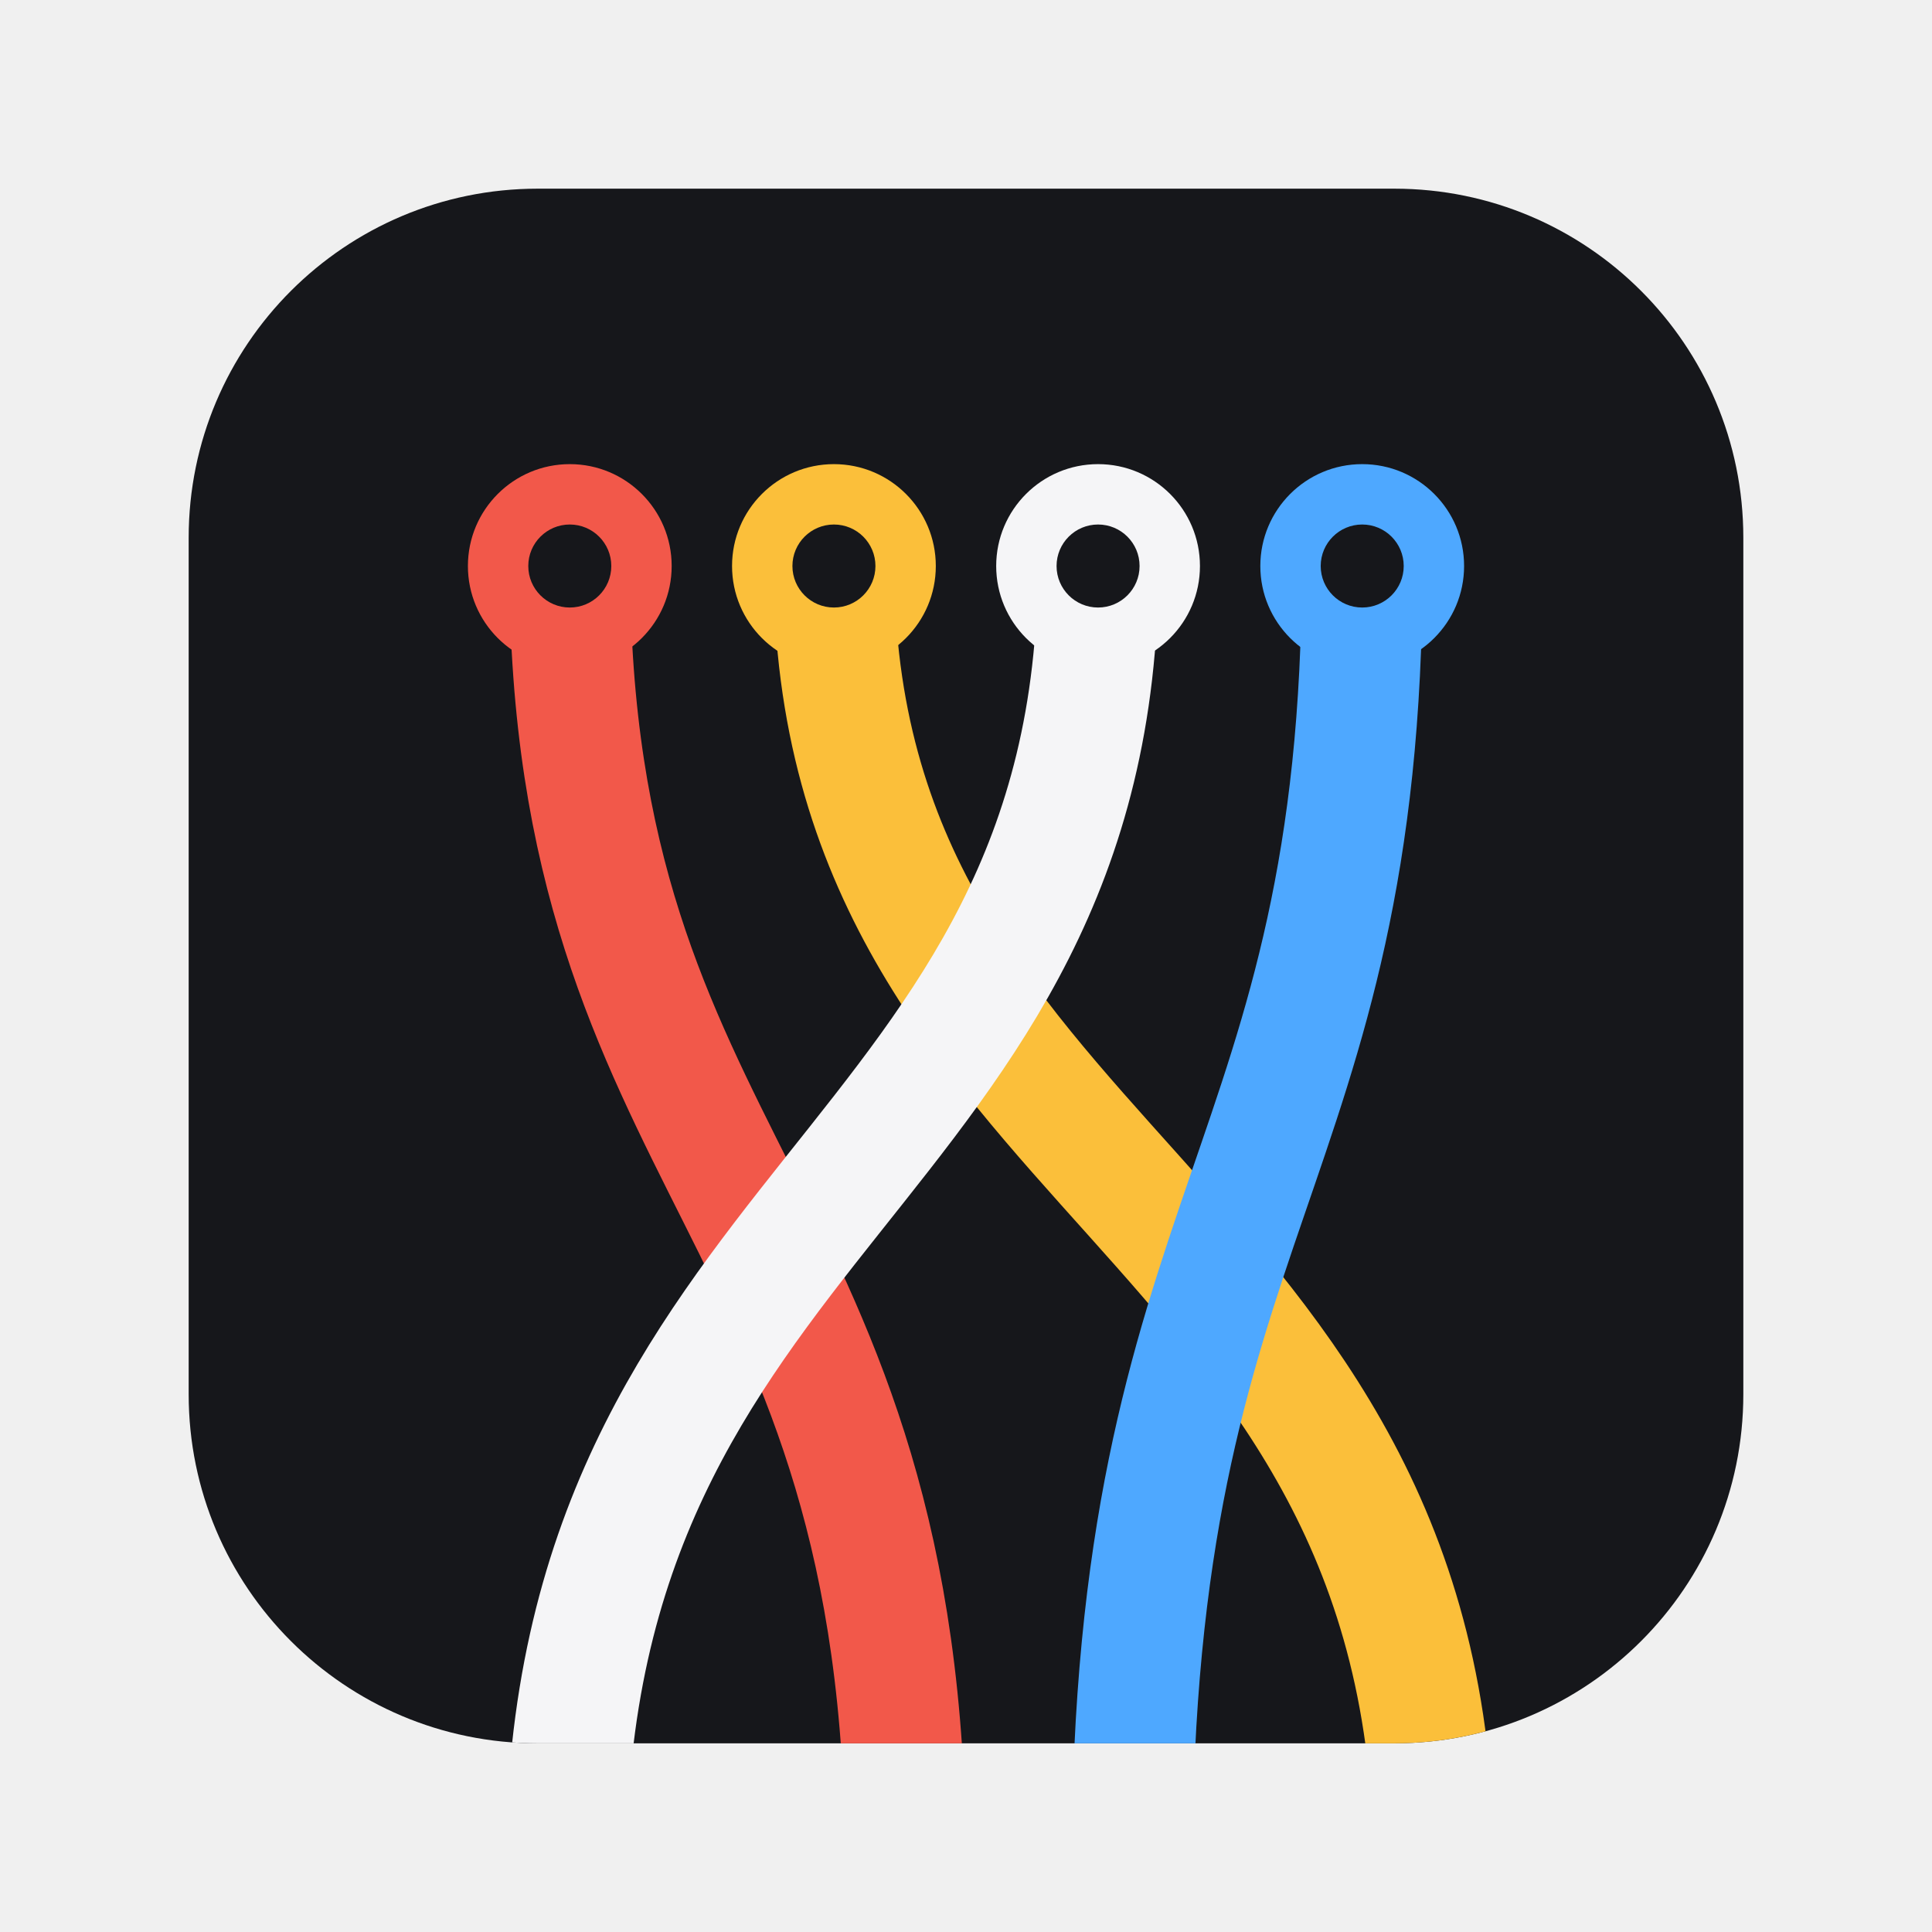
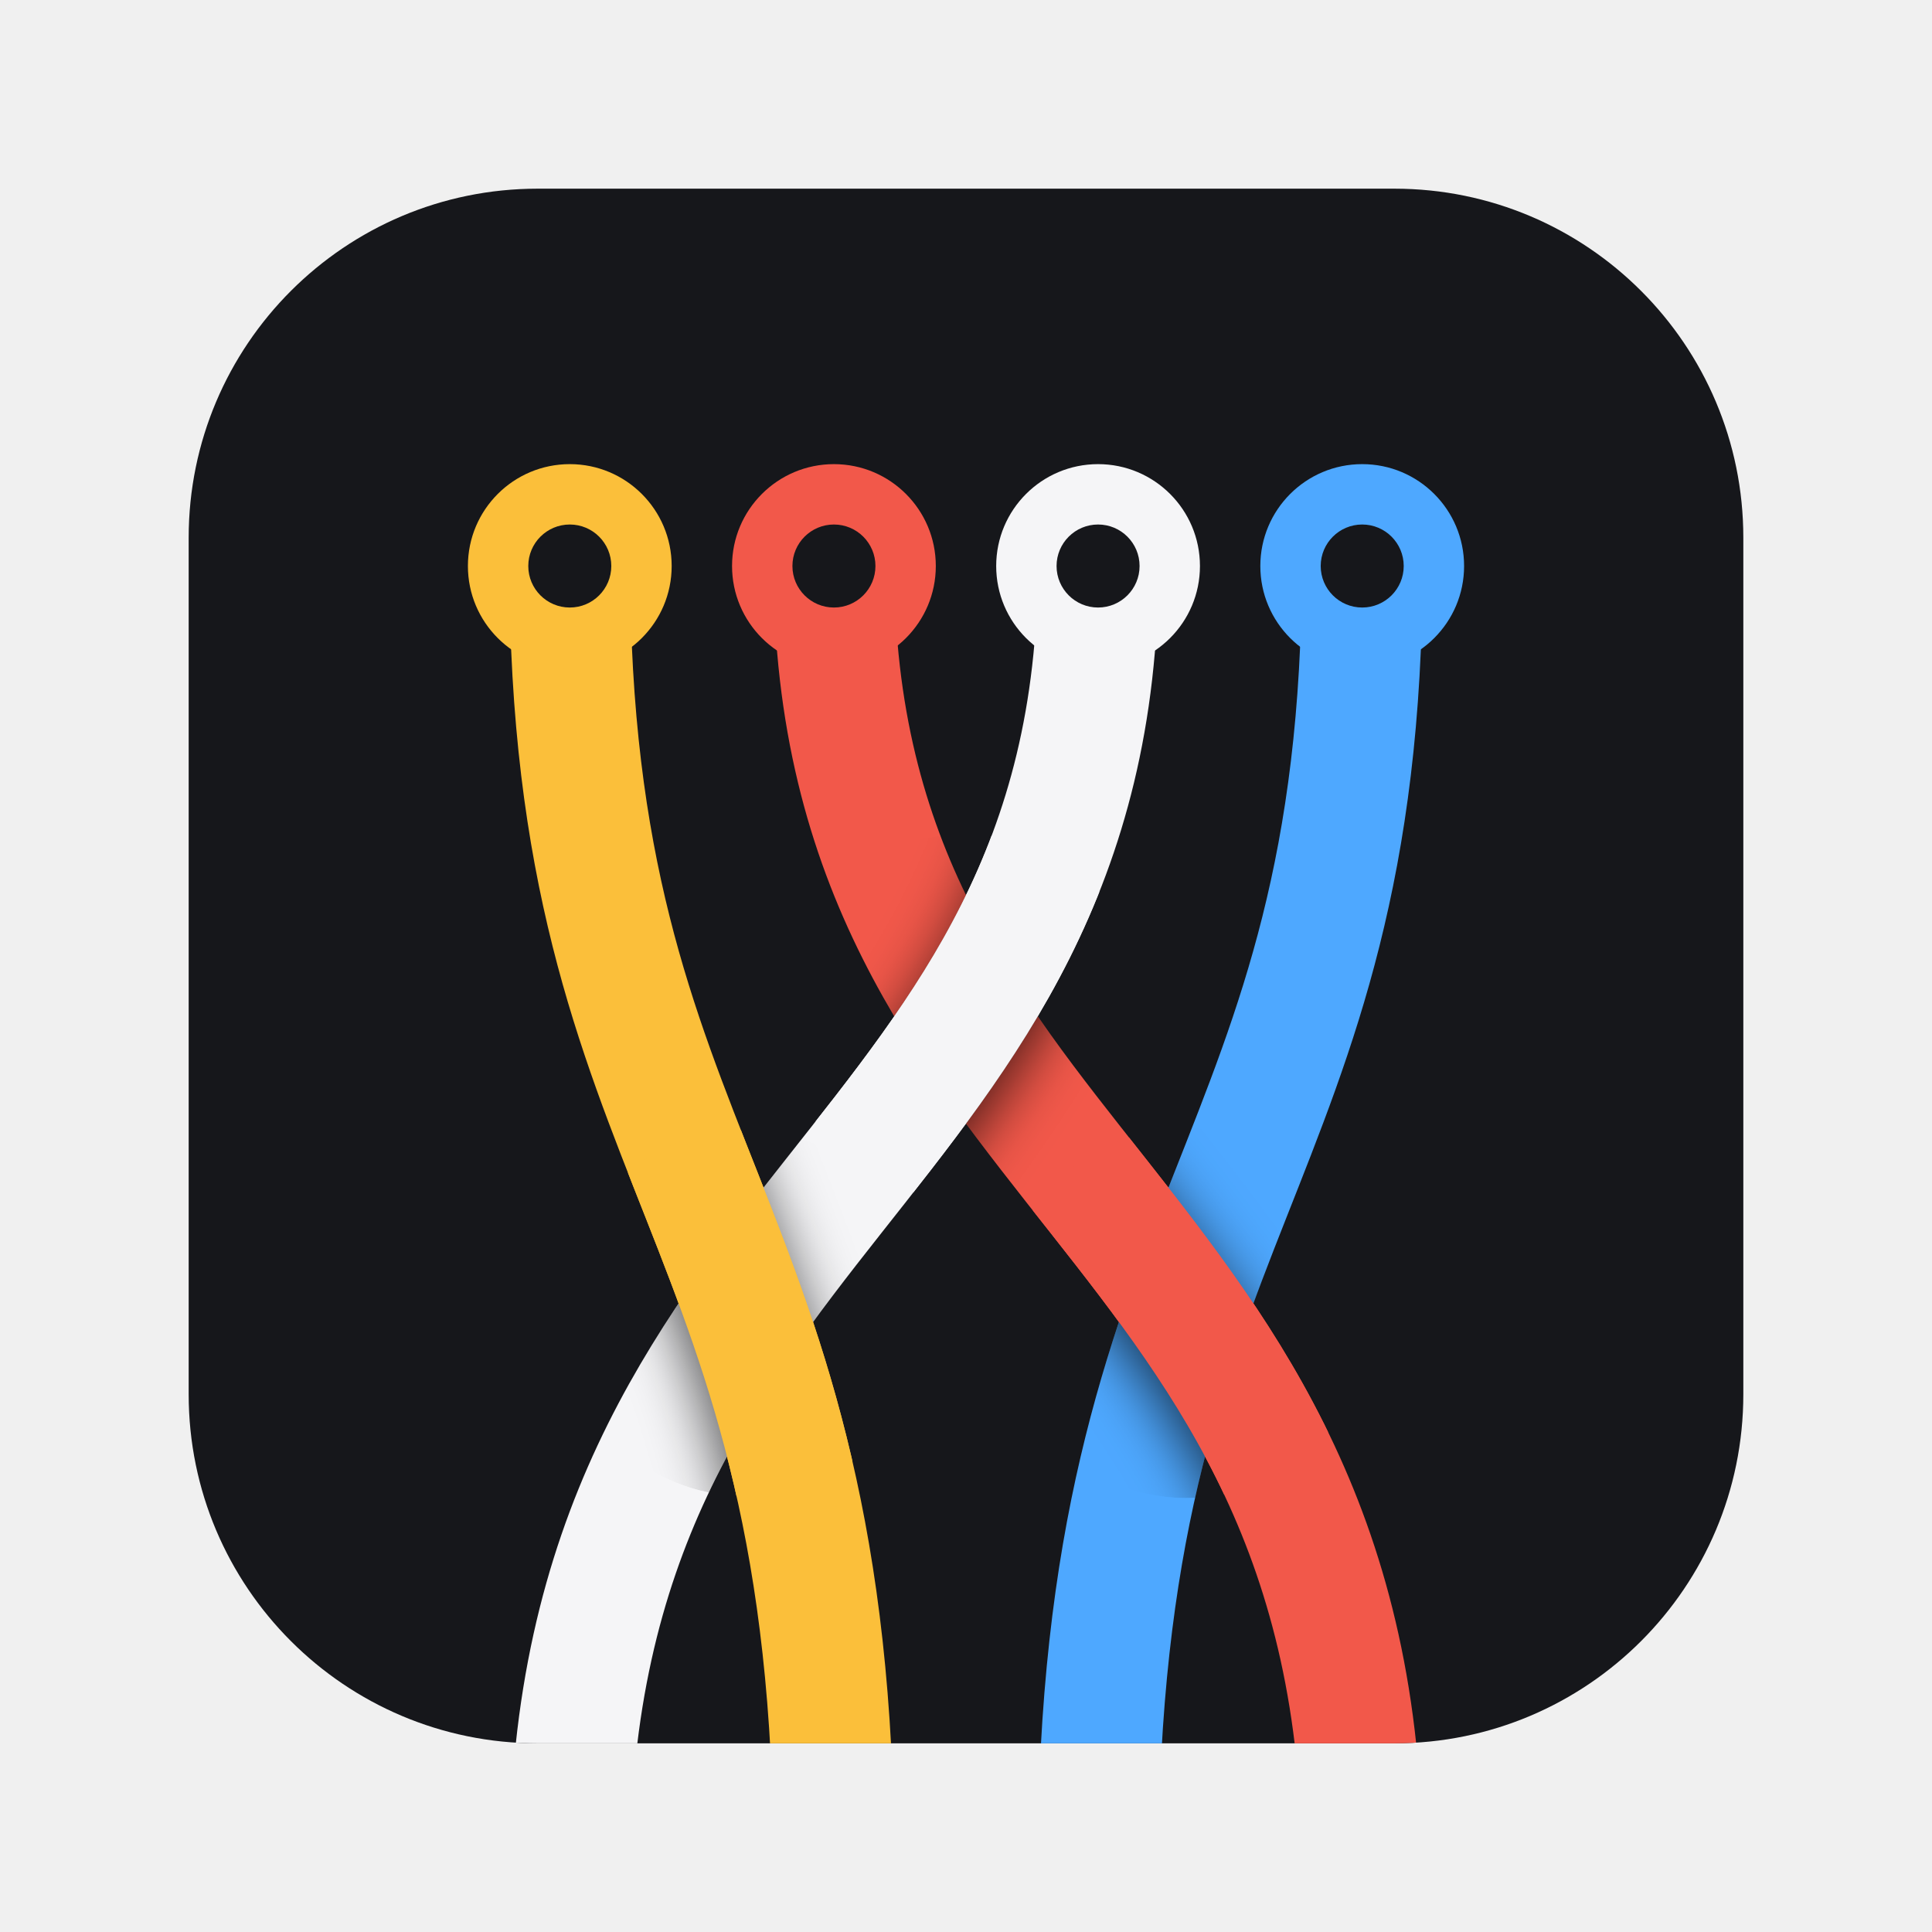
<svg xmlns="http://www.w3.org/2000/svg" viewBox="0 0 1024 1024">
  <defs>
    <clipPath id="c">
      <rect x="100" y="100" width="824" height="824" rx="185" />
    </clipPath>
+     <filter id="s" x="-50%" y="-50%" width="200%" height="200%">
+       <feGaussianBlur stdDeviation="16.0" />
+     </filter>
+     <clipPath id="k0">
+       <circle cx="395" cy="696" r="97" />
+     </clipPath>
+     <mask id="m0" maskUnits="userSpaceOnUse" x="0" y="0" width="1024" height="1200">
+       <path d="M582 300 C 582 620, 302 640, 302 990 L302 1100" stroke="#fff" stroke-width="64" fill="none" />
+     </mask>
+     <clipPath id="k1">
+       <circle cx="512" cy="539" r="97" />
+     </clipPath>
+     <mask id="m1" maskUnits="userSpaceOnUse" x="0" y="0" width="1024" height="1200">
+       <path d="M442 300 C 442 620, 722 640, 722 990 L722 1100" stroke="#fff" stroke-width="64" fill="none" />
+     </mask>
+     <clipPath id="k2">
+       <circle cx="629" cy="696" r="98" />
+     </clipPath>
+     <mask id="m2" maskUnits="userSpaceOnUse" x="0" y="0" width="1024" height="1200">
+       <path d="M722 300 C 722 620, 582 640, 582 990 L582 1100" stroke="#fff" stroke-width="64" fill="none" />
+     </mask>
  </defs>
  <rect x="100" y="100" width="824" height="824" rx="185" fill="#16171b" />
  <g clip-path="url(#c)">
    <g fill="none" stroke-linecap="round">
-       <path d="M302 300 C 302 620, 480 640, 480 990" stroke="#f2584a" stroke-width="64" />
-       <path d="M442 300 C 442 620, 760 640, 760 990" stroke="#fbbf3a" stroke-width="64" />
-       <path d="M582 300 C 582 620, 300 640, 300 990" stroke="#f5f5f7" stroke-width="64" />
-       <path d="M722 300 C 722 620, 600 640, 600 990" stroke="#4ea8ff" stroke-width="64" />
+       <path d="M302 300 C 302 620, 442 640, 442 990 L442 1100" stroke="#fbbf3a" stroke-width="64" />
+       <path d="M442 300 C 442 620, 722 640, 722 990 L722 1100" stroke="#f2584a" stroke-width="64" />
+       <path d="M582 300 C 582 620, 302 640, 302 990 L302 1100" stroke="#f5f5f7" stroke-width="64" />
+       <path d="M722 300 C 722 620, 582 640, 582 990 L582 1100" stroke="#4ea8ff" stroke-width="64" />
+       <g clip-path="url(#k0)">
+         <g mask="url(#m0)">
+           <path d="M302 300 C 302 620, 442 640, 442 990 L442 1100" stroke="#000" stroke-opacity="0.7" stroke-width="64" transform="translate(0 10.0)" filter="url(#s)" />
+         </g>
+         <path d="M302 300 C 302 620, 442 640, 442 990 L442 1100" stroke="#fbbf3a" stroke-width="64" />
+       </g>
+       <g clip-path="url(#k1)">
+         <g mask="url(#m1)">
+           <path d="M582 300 C 582 620, 302 640, 302 990 L302 1100" stroke="#000" stroke-opacity="0.7" stroke-width="64" transform="translate(0 10.0)" filter="url(#s)" />
+         </g>
+         <path d="M582 300 C 582 620, 302 640, 302 990 L302 1100" stroke="#f5f5f7" stroke-width="64" />
+       </g>
+       <g clip-path="url(#k2)">
+         <g mask="url(#m2)">
+           <path d="M442 300 C 442 620, 722 640, 722 990 L722 1100" stroke="#000" stroke-opacity="0.7" stroke-width="64" transform="translate(0 10.0)" filter="url(#s)" />
+         </g>
+         <path d="M442 300 C 442 620, 722 640, 722 990 L722 1100" stroke="#f2584a" stroke-width="64" />
+       </g>
    </g>
-     <circle cx="302" cy="300" r="54" fill="#f2584a" />
+     <circle cx="302" cy="300" r="54" fill="#fbbf3a" />
    <circle cx="302" cy="300" r="22" fill="#16171b" />
-     <circle cx="442" cy="300" r="54" fill="#fbbf3a" />
+     <circle cx="442" cy="300" r="54" fill="#f2584a" />
    <circle cx="442" cy="300" r="22" fill="#16171b" />
    <circle cx="582" cy="300" r="54" fill="#f5f5f7" />
    <circle cx="582" cy="300" r="22" fill="#16171b" />
    <circle cx="722" cy="300" r="54" fill="#4ea8ff" />
    <circle cx="722" cy="300" r="22" fill="#16171b" />
  </g>
</svg>
